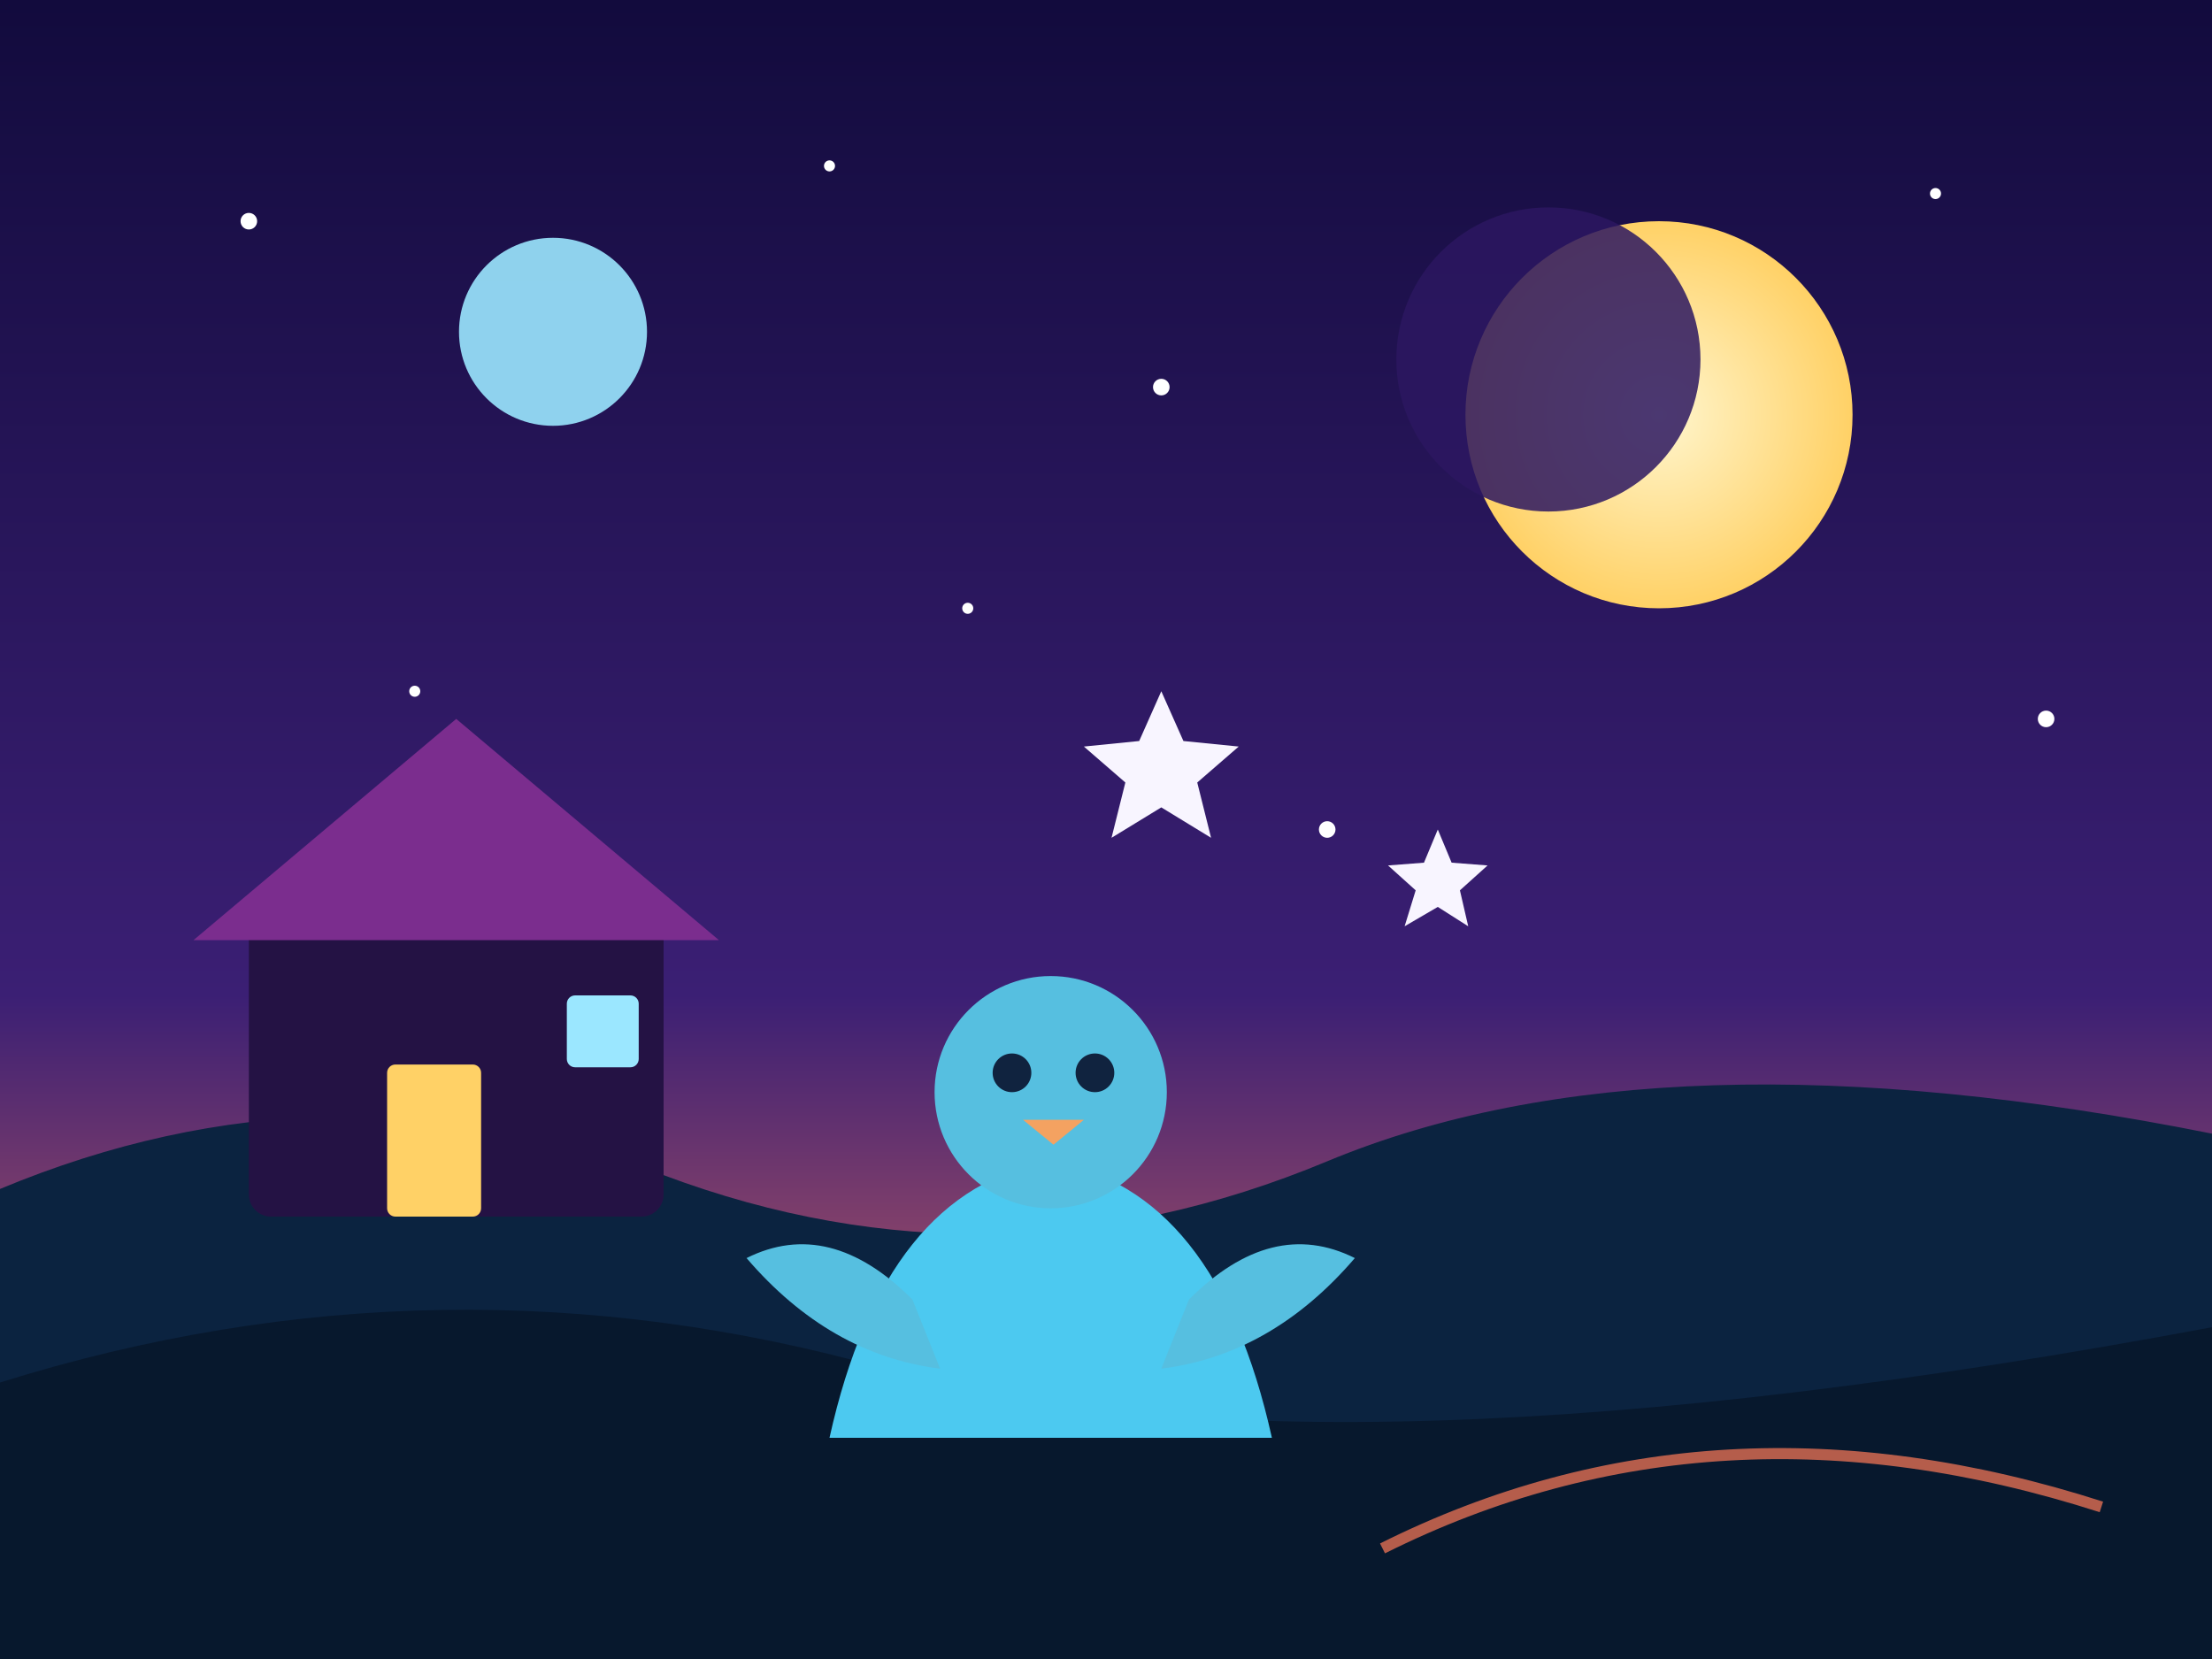
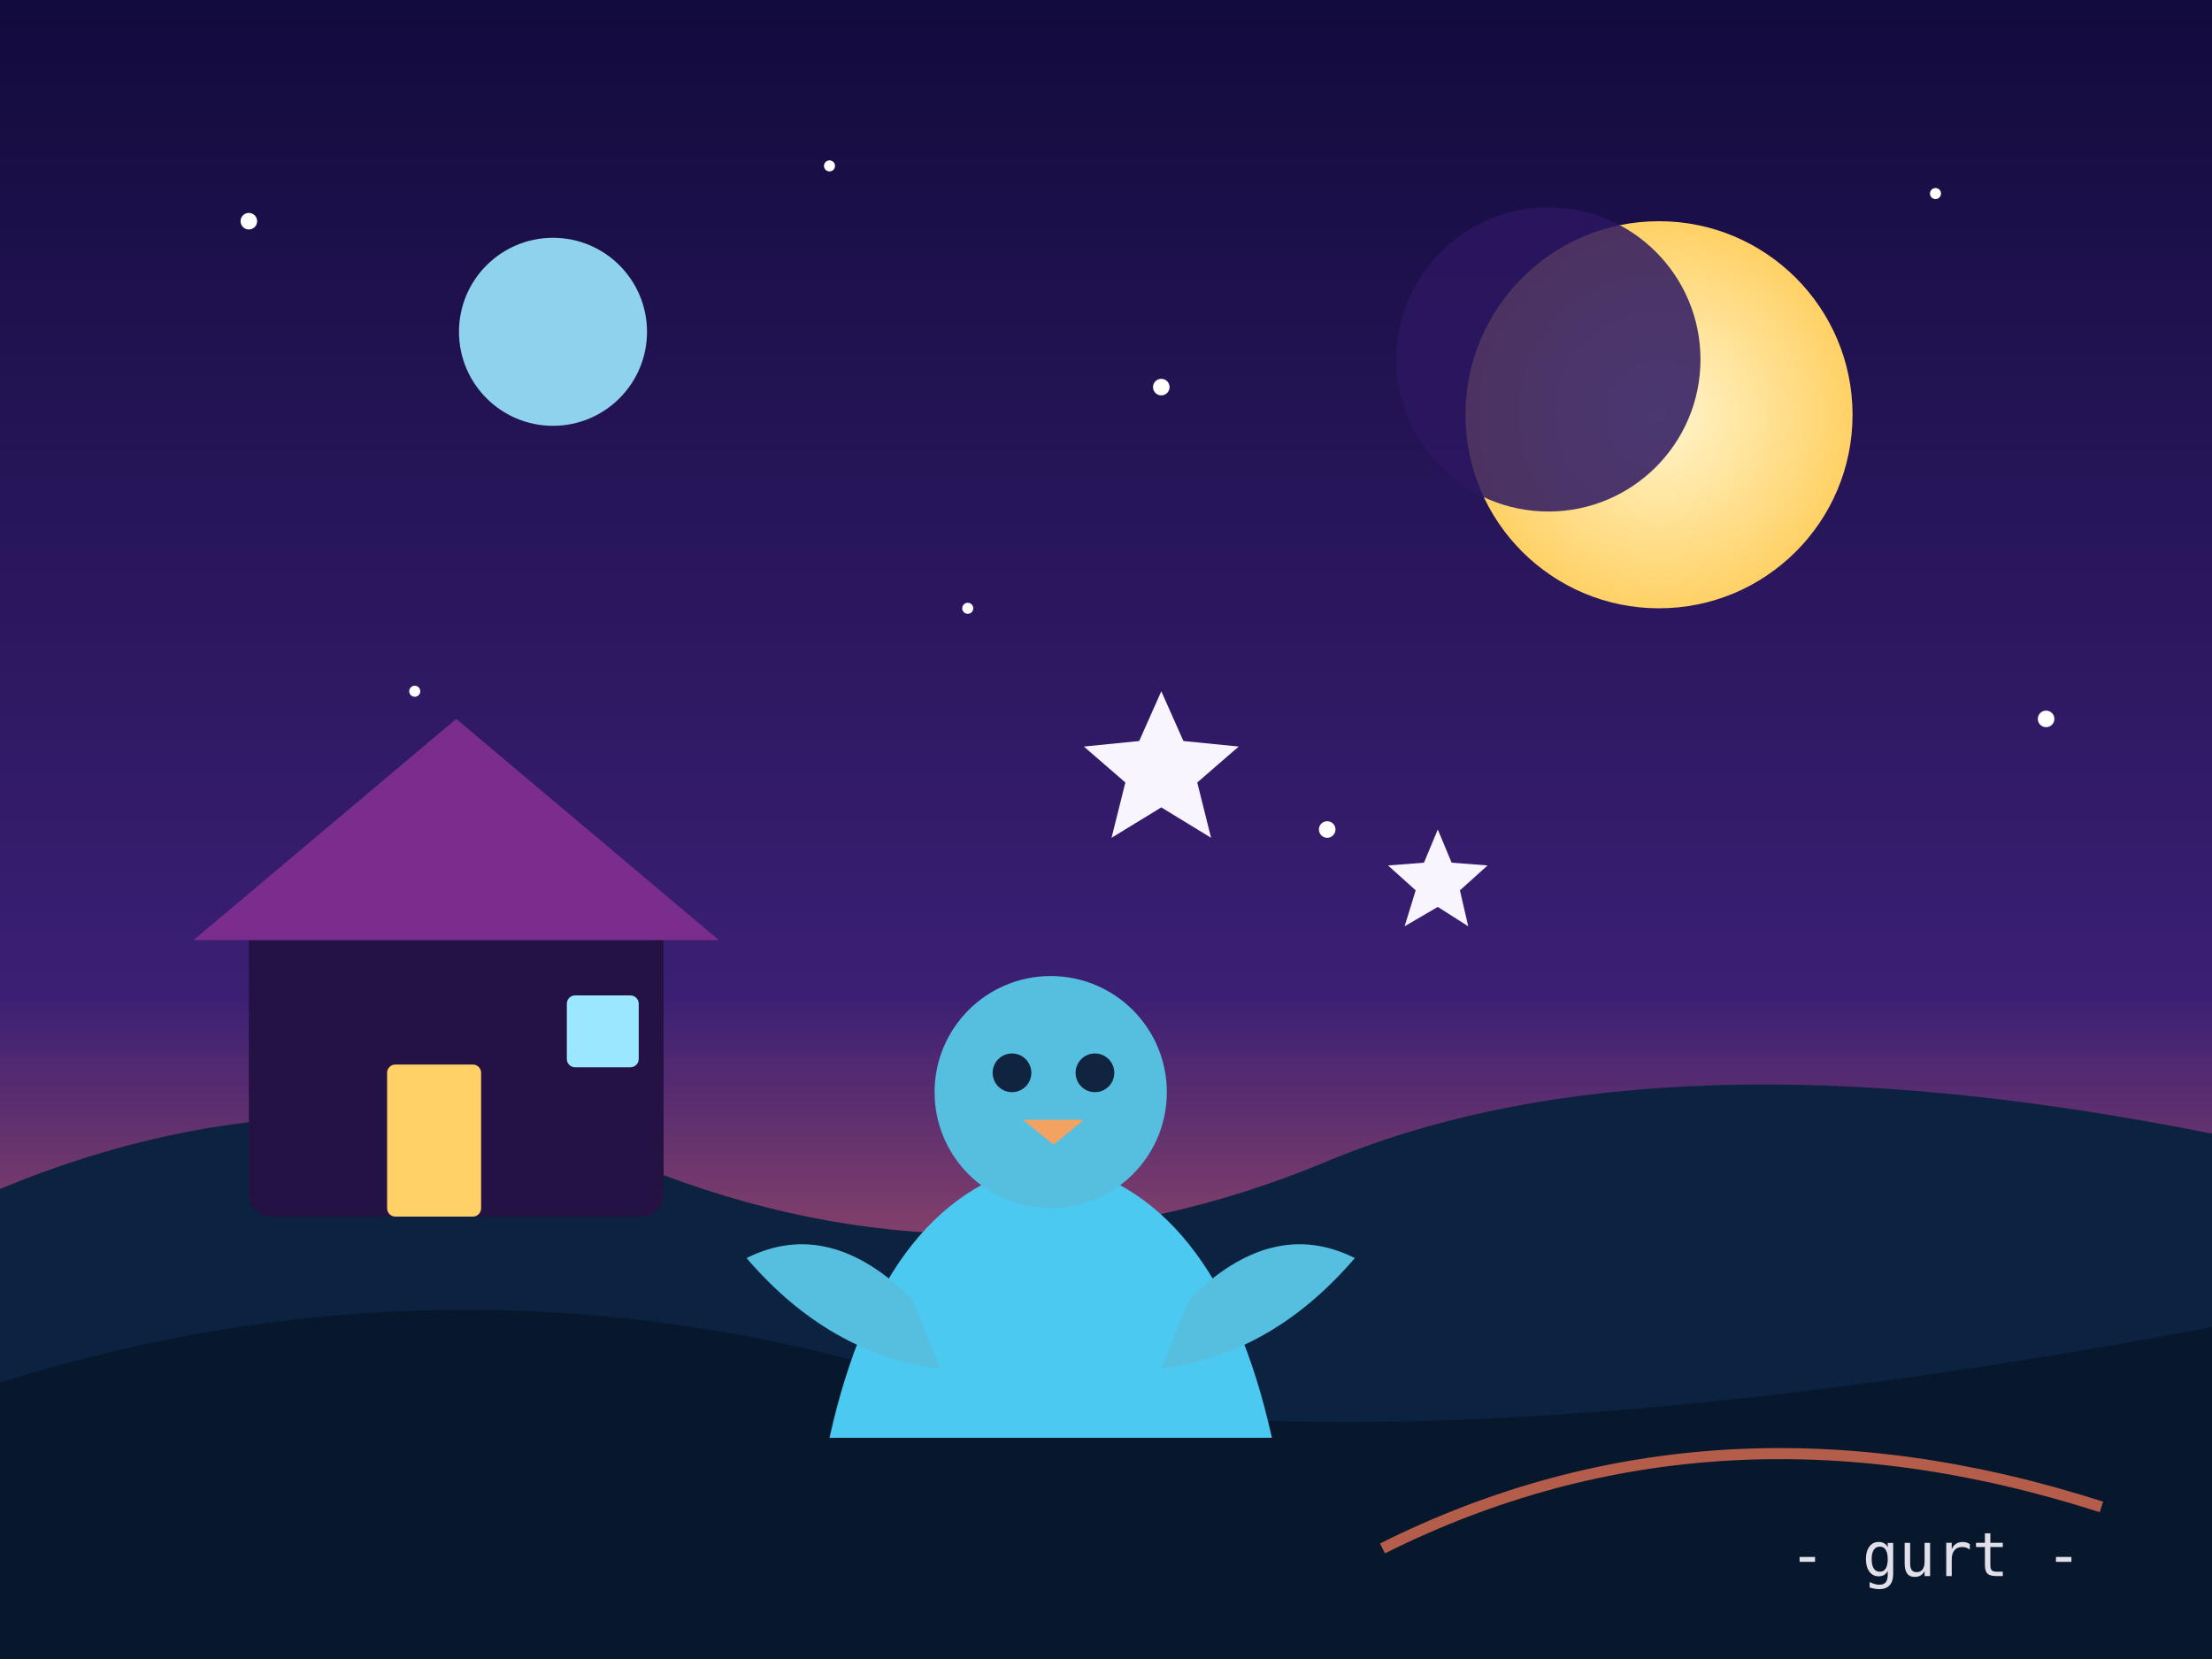
<svg xmlns="http://www.w3.org/2000/svg" viewBox="0 0 800 600">
  <defs>
    <linearGradient id="sky" x1="0" y1="0" x2="0" y2="1">
      <stop offset="0" stop-color="#120b3d" />
      <stop offset="0.6" stop-color="#3b1f74" />
      <stop offset="1" stop-color="#ff7a59" />
    </linearGradient>
    <radialGradient id="moon">
      <stop offset="0" stop-color="#fff6cf" />
      <stop offset="1" stop-color="#ffd166" />
    </radialGradient>
  </defs>
  <rect width="800" height="600" fill="url(#sky)" />
  <circle cx="600" cy="150" r="70" fill="url(#moon)" />
  <circle cx="560" cy="130" r="55" fill="#2b1660" opacity="0.85" />
  <circle cx="200" cy="120" r="34" fill="#9be7ff" opacity="0.9" />
  <g fill="#fff">
    <circle cx="90" cy="80" r="3" />
    <circle cx="300" cy="60" r="2" />
    <circle cx="420" cy="140" r="3" />
    <circle cx="700" cy="70" r="2" />
    <circle cx="740" cy="260" r="3" />
    <circle cx="150" cy="250" r="2" />
    <circle cx="350" cy="220" r="2" />
    <circle cx="480" cy="300" r="3" />
  </g>
  <path d="M0 430 Q120 380 240 425 T480 420 T800 410 L800 600 L0 600Z" fill="#0b2340" />
  <path d="M0 500 Q160 450 320 495 T800 480 L800 600 L0 600Z" fill="#07182d" />
  <rect x="90" y="330" width="150" height="110" rx="8" fill="#241244" />
  <path d="M70 340 L165 260 L260 340Z" fill="#7b2d8e" />
  <rect x="140" y="385" width="34" height="55" rx="3" fill="#ffd166" />
  <rect x="205" y="360" width="26" height="26" rx="3" fill="#9be7ff" />
  <path d="M300 520 Q320 430 380 420 Q440 430 460 520Z" fill="#4cc9f0" />
  <circle cx="380" cy="395" r="42" fill="#56bfe0" />
  <circle cx="366" cy="388" r="7" fill="#10233f" />
  <circle cx="396" cy="388" r="7" fill="#10233f" />
  <path d="M370 405 L392 405 L381 414Z" fill="#f4a261" />
  <path d="M330 470 Q300 440 270 455 Q300 490 340 495Z" fill="#56bfe0" />
  <path d="M430 470 Q460 440 490 455 Q460 490 420 495Z" fill="#56bfe0" />
  <g fill="#f8f5ff">
    <path d="M420 250 l8 18 20 2 -15 13 5 20 -18 -11 -18 11 5 -20 -15 -13 20 -2Z" />
    <path d="M520 300 l5 12 13 1 -10 9 3 13 -11 -7 -12 7 4 -13 -10 -9 13 -1Z" />
  </g>
  <path d="M500 560 Q620 500 760 545" stroke="#ff7a59" stroke-width="4" fill="none" opacity="0.7" />
+   <text x="700" y="570" text-anchor="middle" font-family="monospace" font-size="22" fill="#f8f5ff" opacity="0.9">- gurt -</text>
</svg>
